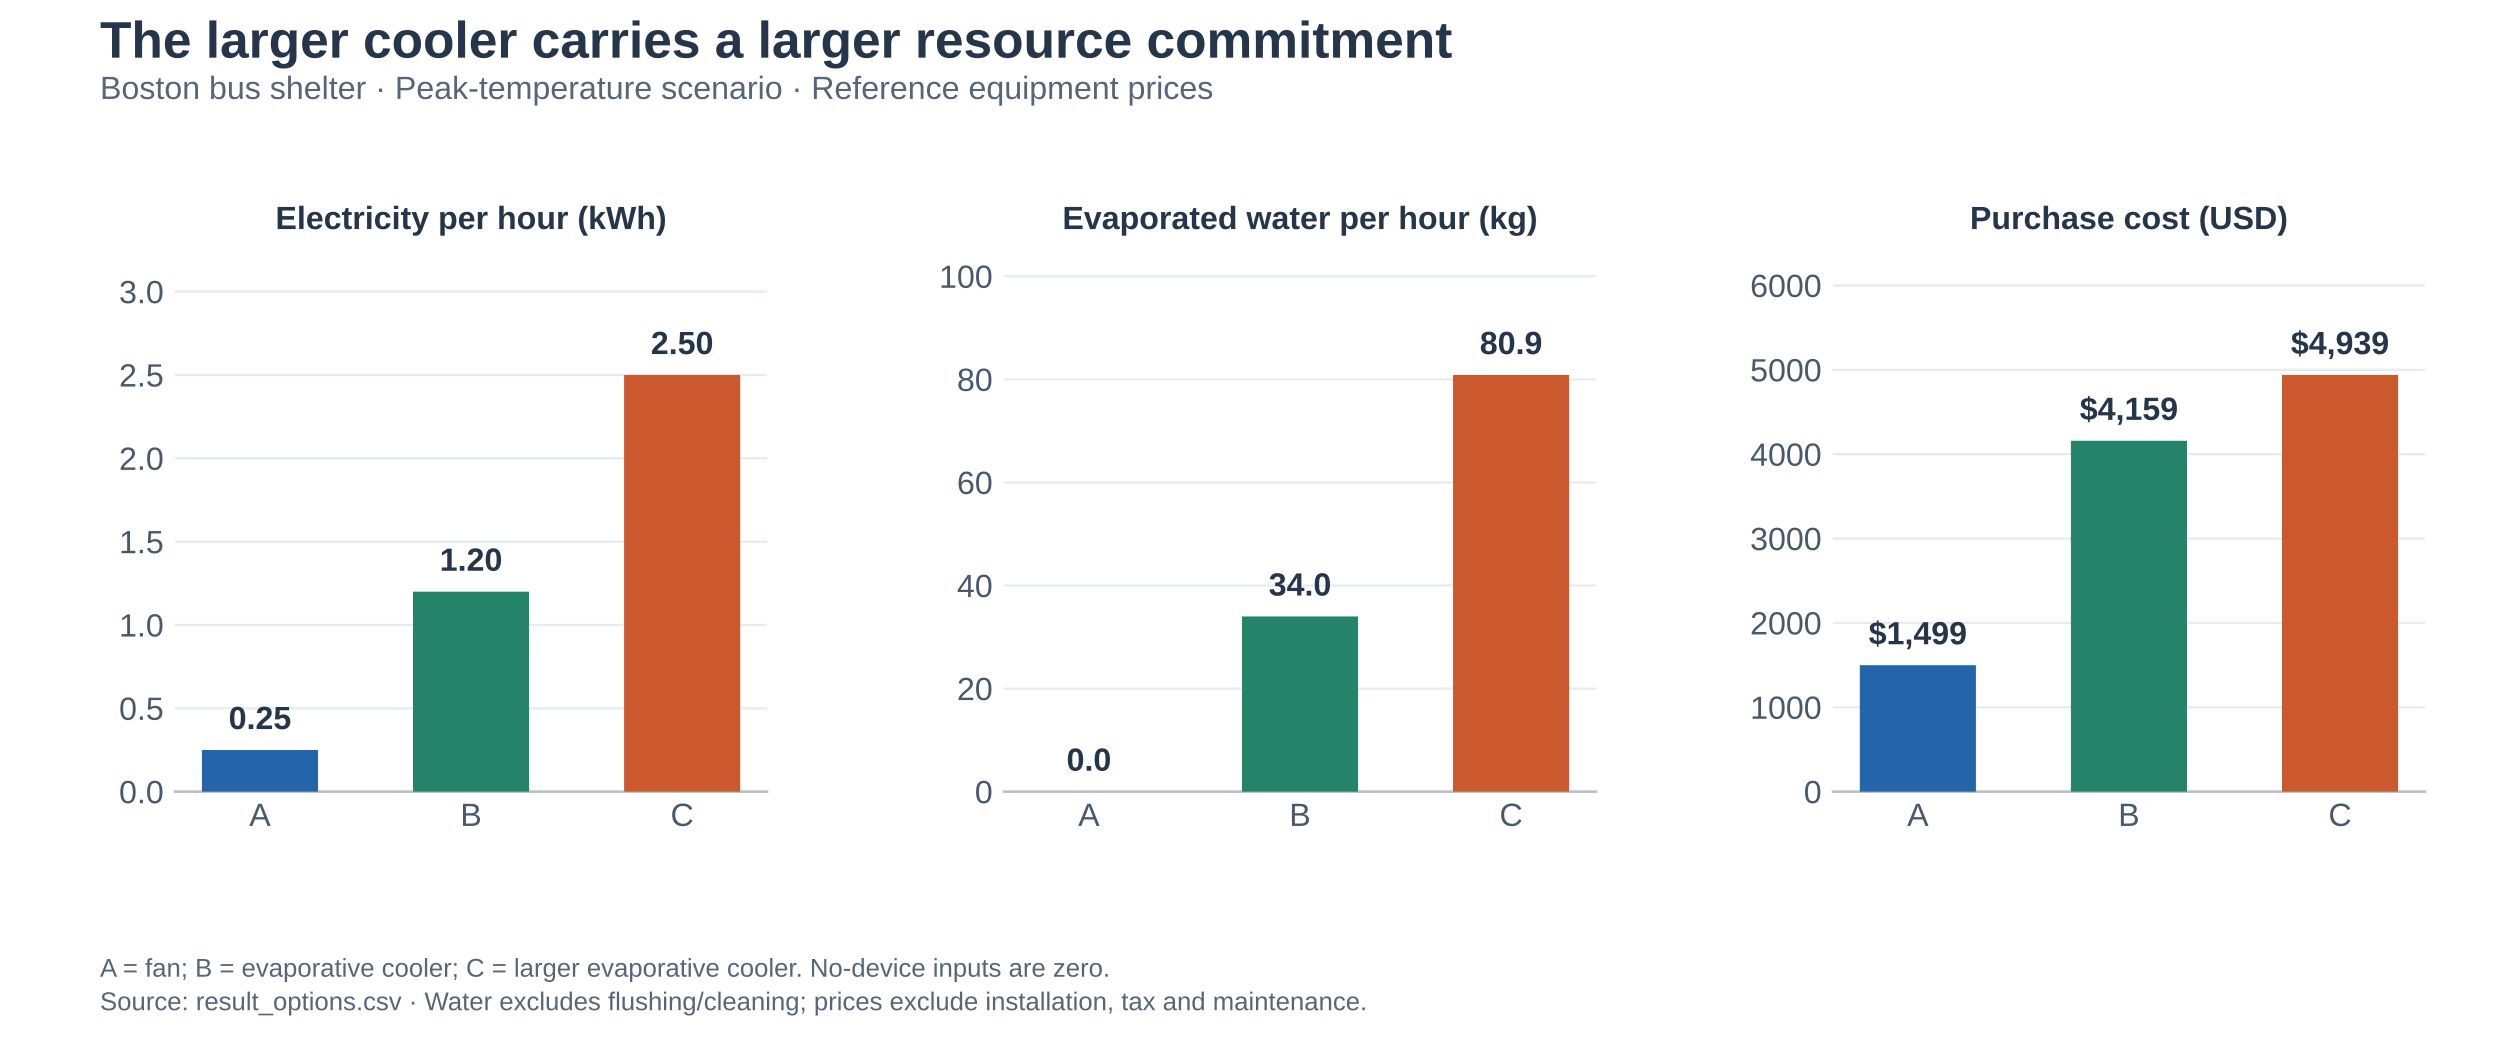
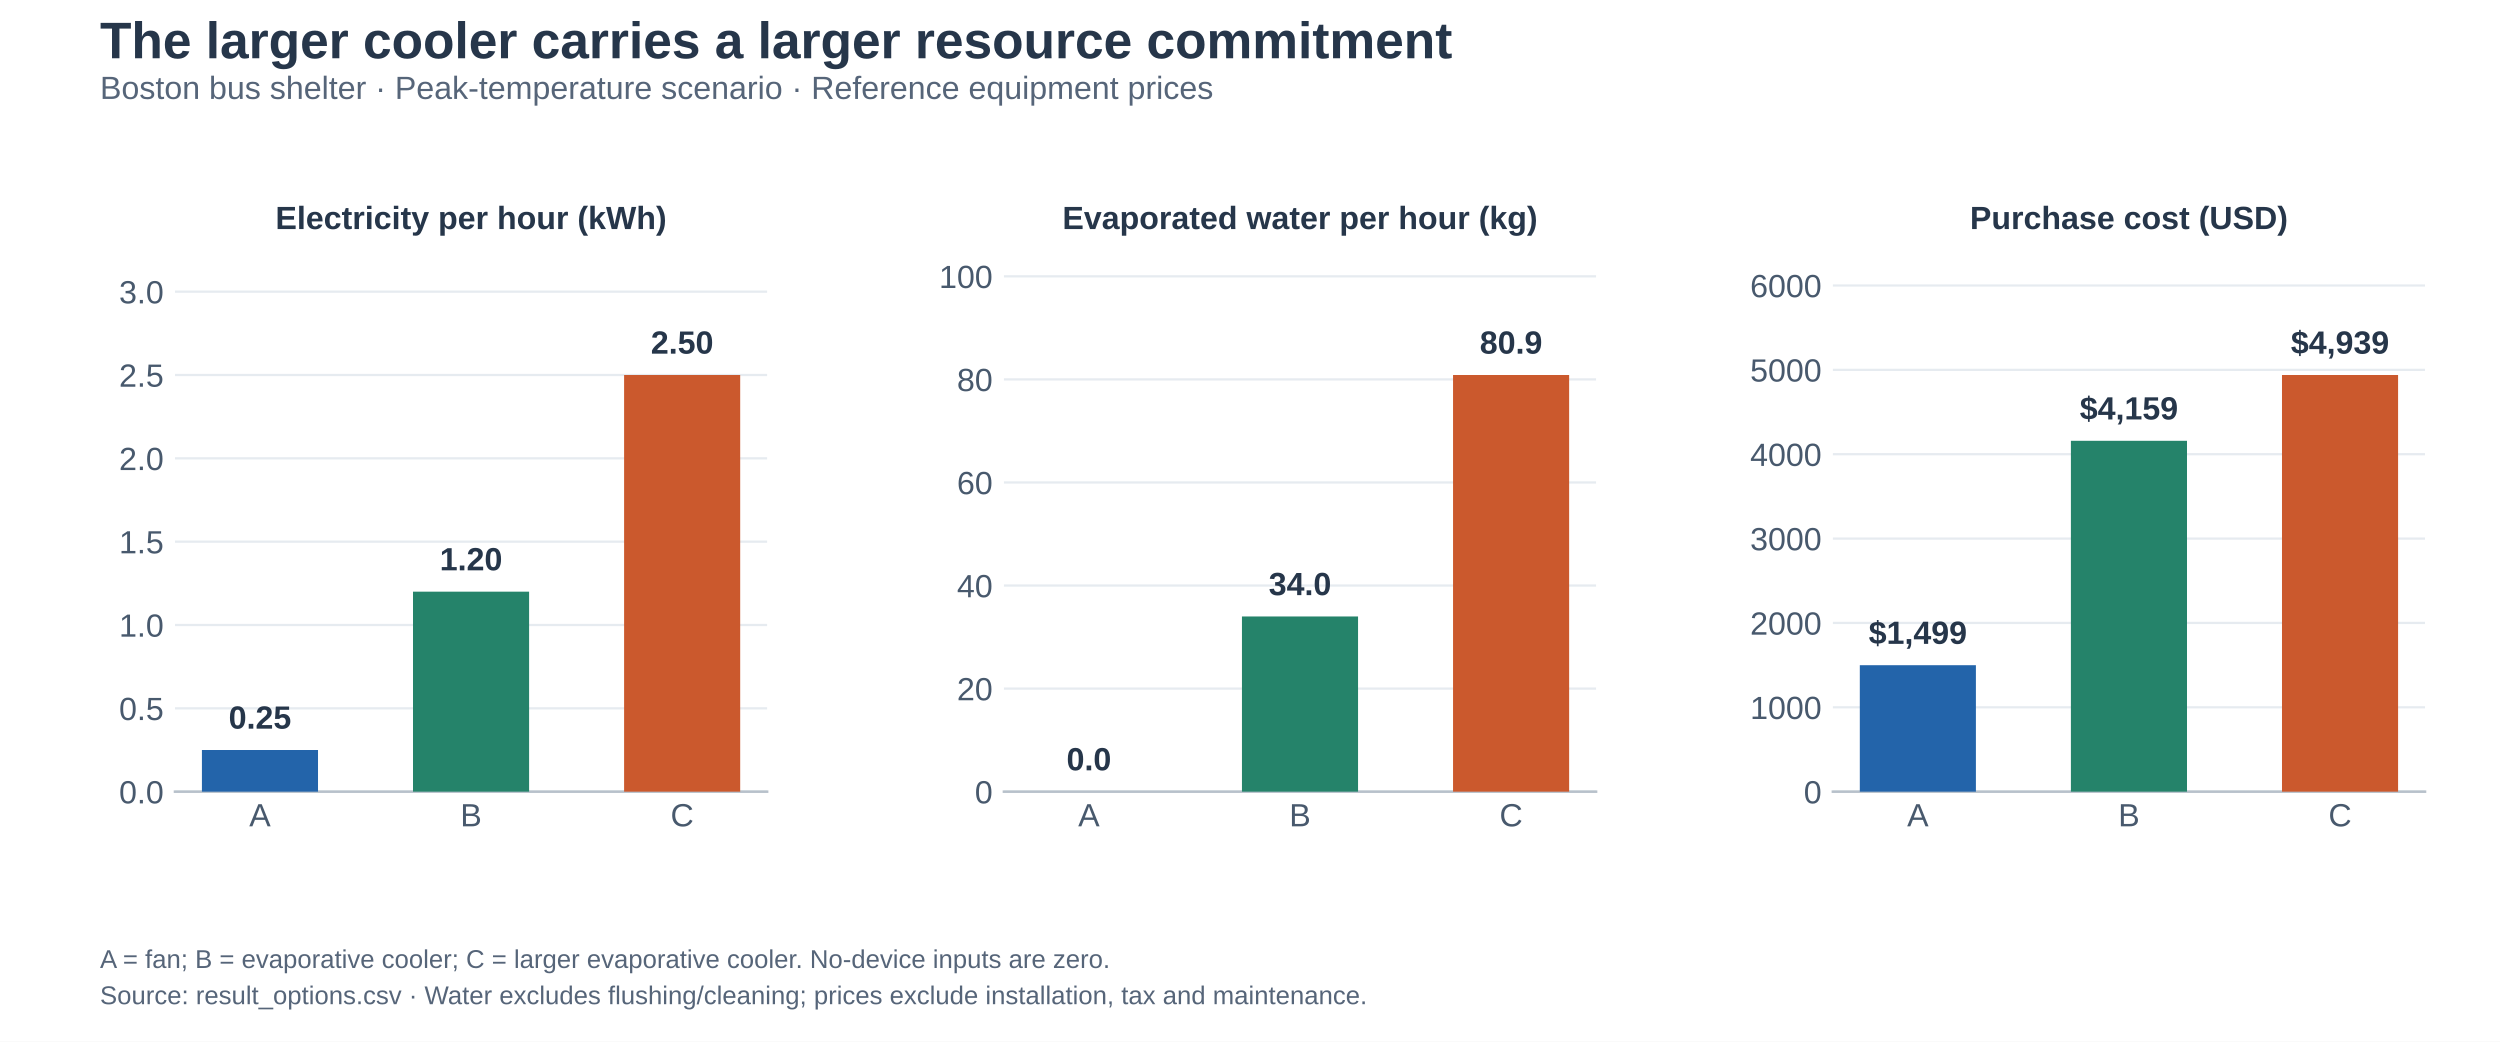
<svg xmlns="http://www.w3.org/2000/svg" width="777.6pt" height="324pt" viewBox="0 0 777.6 324" version="1.1">
  <defs>
    <style type="text/css">*{stroke-linejoin: round; stroke-linecap: butt}</style>
  </defs>
  <g id="figure_1">
    <g id="patch_1">
      <path d="M 0 324  L 777.6 324  L 777.6 0  L 0 0  z " style="fill: #ffffff" />
    </g>
    <g id="axes_1">
      <g id="patch_2">
        <path d="M 54.432 246.24  L 238.6 246.24  L 238.6 84.24  L 54.432 84.24  z " style="fill: #ffffff" />
      </g>
      <g id="matplotlib.axis_1">
        <g id="xtick_1">
          <g id="line2d_1" />
          <g id="text_1">
-             <text style="font-size: 10px; font-family: 'Arial'; text-anchor: middle; fill: #48596d" x="80.859" y="256.898" transform="rotate(-0 80.85902 256.8978)">A</text>
+             <text style="font-size: 10px; font-family: 'Arial'; text-anchor: middle; fill: #48596d" x="80.859" y="257.02" transform="rotate(-0 80.85902 257.0203)">A</text>
          </g>
        </g>
        <g id="xtick_2">
          <g id="line2d_2" />
          <g id="text_2">
-             <text style="font-size: 10px; font-family: 'Arial'; text-anchor: middle; fill: #48596d" x="146.516" y="256.898" transform="rotate(-0 146.5162 256.8978)">B</text>
+             <text style="font-size: 10px; font-family: 'Arial'; text-anchor: middle; fill: #48596d" x="146.516" y="257.02" transform="rotate(-0 146.5162 257.0203)">B</text>
          </g>
        </g>
        <g id="xtick_3">
          <g id="line2d_3" />
          <g id="text_3">
-             <text style="font-size: 10px; font-family: 'Arial'; text-anchor: middle; fill: #48596d" x="212.173" y="256.898" transform="rotate(-0 212.1734 256.8978)">C</text>
+             <text style="font-size: 10px; font-family: 'Arial'; text-anchor: middle; fill: #48596d" x="212.173" y="257.02" transform="rotate(-0 212.1734 257.0203)">C</text>
          </g>
        </g>
      </g>
      <g id="matplotlib.axis_2">
        <g id="ytick_1">
          <g id="line2d_4">
-             <path d="M 54.432 246.24  L 238.6 246.24  " clip-path="url(#p90cf25741a)" style="fill: none; stroke: #e6ebf0; stroke-width: 0.7; stroke-linecap: square" />
+             <path d="M 54.432 246.24  L 238.6 246.24  " clip-path="url(#p99d1550f42)" style="fill: none; stroke: #e6ebf0; stroke-width: 0.7; stroke-linecap: square" />
          </g>
          <g id="line2d_5" />
          <g id="text_4">
-             <text style="font-size: 10px; font-family: 'Arial'; text-anchor: end; fill: #48596d" x="50.932" y="249.819" transform="rotate(-0 50.932 249.8189)">0.0</text>
+             <text style="font-size: 10px; font-family: 'Arial'; text-anchor: end; fill: #48596d" x="50.932" y="249.88" transform="rotate(-0 50.932 249.8801)">0.0</text>
          </g>
        </g>
        <g id="ytick_2">
          <g id="line2d_6">
-             <path d="M 54.432 220.32  L 238.6 220.32  " clip-path="url(#p90cf25741a)" style="fill: none; stroke: #e6ebf0; stroke-width: 0.7; stroke-linecap: square" />
+             <path d="M 54.432 220.32  L 238.6 220.32  " clip-path="url(#p99d1550f42)" style="fill: none; stroke: #e6ebf0; stroke-width: 0.7; stroke-linecap: square" />
          </g>
          <g id="line2d_7" />
          <g id="text_5">
-             <text style="font-size: 10px; font-family: 'Arial'; text-anchor: end; fill: #48596d" x="50.932" y="223.899" transform="rotate(-0 50.932 223.8989)">0.5</text>
+             <text style="font-size: 10px; font-family: 'Arial'; text-anchor: end; fill: #48596d" x="50.932" y="223.96" transform="rotate(-0 50.932 223.9601)">0.5</text>
          </g>
        </g>
        <g id="ytick_3">
          <g id="line2d_8">
-             <path d="M 54.432 194.4  L 238.6 194.4  " clip-path="url(#p90cf25741a)" style="fill: none; stroke: #e6ebf0; stroke-width: 0.7; stroke-linecap: square" />
+             <path d="M 54.432 194.4  L 238.6 194.4  " clip-path="url(#p99d1550f42)" style="fill: none; stroke: #e6ebf0; stroke-width: 0.7; stroke-linecap: square" />
          </g>
          <g id="line2d_9" />
          <g id="text_6">
-             <text style="font-size: 10px; font-family: 'Arial'; text-anchor: end; fill: #48596d" x="50.932" y="197.979" transform="rotate(-0 50.932 197.9789)">1.0</text>
+             <text style="font-size: 10px; font-family: 'Arial'; text-anchor: end; fill: #48596d" x="50.932" y="198.04" transform="rotate(-0 50.932 198.0401)">1.0</text>
          </g>
        </g>
        <g id="ytick_4">
          <g id="line2d_10">
-             <path d="M 54.432 168.48  L 238.6 168.48  " clip-path="url(#p90cf25741a)" style="fill: none; stroke: #e6ebf0; stroke-width: 0.7; stroke-linecap: square" />
+             <path d="M 54.432 168.48  L 238.6 168.48  " clip-path="url(#p99d1550f42)" style="fill: none; stroke: #e6ebf0; stroke-width: 0.7; stroke-linecap: square" />
          </g>
          <g id="line2d_11" />
          <g id="text_7">
-             <text style="font-size: 10px; font-family: 'Arial'; text-anchor: end; fill: #48596d" x="50.932" y="172.059" transform="rotate(-0 50.932 172.0589)">1.5</text>
+             <text style="font-size: 10px; font-family: 'Arial'; text-anchor: end; fill: #48596d" x="50.932" y="172.12" transform="rotate(-0 50.932 172.1201)">1.5</text>
          </g>
        </g>
        <g id="ytick_5">
          <g id="line2d_12">
-             <path d="M 54.432 142.56  L 238.6 142.56  " clip-path="url(#p90cf25741a)" style="fill: none; stroke: #e6ebf0; stroke-width: 0.7; stroke-linecap: square" />
+             <path d="M 54.432 142.56  L 238.6 142.56  " clip-path="url(#p99d1550f42)" style="fill: none; stroke: #e6ebf0; stroke-width: 0.7; stroke-linecap: square" />
          </g>
          <g id="line2d_13" />
          <g id="text_8">
-             <text style="font-size: 10px; font-family: 'Arial'; text-anchor: end; fill: #48596d" x="50.932" y="146.139" transform="rotate(-0 50.932 146.1389)">2.0</text>
+             <text style="font-size: 10px; font-family: 'Arial'; text-anchor: end; fill: #48596d" x="50.932" y="146.2" transform="rotate(-0 50.932 146.2001)">2.0</text>
          </g>
        </g>
        <g id="ytick_6">
          <g id="line2d_14">
-             <path d="M 54.432 116.64  L 238.6 116.64  " clip-path="url(#p90cf25741a)" style="fill: none; stroke: #e6ebf0; stroke-width: 0.7; stroke-linecap: square" />
+             <path d="M 54.432 116.64  L 238.6 116.64  " clip-path="url(#p99d1550f42)" style="fill: none; stroke: #e6ebf0; stroke-width: 0.7; stroke-linecap: square" />
          </g>
          <g id="line2d_15" />
          <g id="text_9">
-             <text style="font-size: 10px; font-family: 'Arial'; text-anchor: end; fill: #48596d" x="50.932" y="120.219" transform="rotate(-0 50.932 120.2189)">2.5</text>
+             <text style="font-size: 10px; font-family: 'Arial'; text-anchor: end; fill: #48596d" x="50.932" y="120.28" transform="rotate(-0 50.932 120.2801)">2.5</text>
          </g>
        </g>
        <g id="ytick_7">
          <g id="line2d_16">
-             <path d="M 54.432 90.72  L 238.6 90.72  " clip-path="url(#p90cf25741a)" style="fill: none; stroke: #e6ebf0; stroke-width: 0.7; stroke-linecap: square" />
+             <path d="M 54.432 90.72  L 238.6 90.72  " clip-path="url(#p99d1550f42)" style="fill: none; stroke: #e6ebf0; stroke-width: 0.7; stroke-linecap: square" />
          </g>
          <g id="line2d_17" />
          <g id="text_10">
-             <text style="font-size: 10px; font-family: 'Arial'; text-anchor: end; fill: #48596d" x="50.932" y="94.299" transform="rotate(-0 50.932 94.29891)">3.0</text>
+             <text style="font-size: 10px; font-family: 'Arial'; text-anchor: end; fill: #48596d" x="50.932" y="94.36" transform="rotate(-0 50.932 94.36014)">3.0</text>
          </g>
        </g>
      </g>
      <g id="patch_3">
        <path d="M 54.432 246.24  L 238.6 246.24  " style="fill: none; stroke: #b8c1cb; stroke-width: 0.8; stroke-linejoin: miter; stroke-linecap: square" />
      </g>
      <g id="patch_4">
-         <path d="M 62.803 246.24  L 98.915 246.24  L 98.915 233.28  L 62.803 233.28  z " clip-path="url(#p90cf25741a)" style="fill: #2364aa" />
+         <path d="M 62.803 246.24  L 98.915 246.24  L 98.915 233.28  L 62.803 233.28  z " clip-path="url(#p99d1550f42)" style="fill: #2364aa" />
      </g>
      <g id="patch_5">
-         <path d="M 128.46 246.24  L 164.572 246.24  L 164.572 184.032  L 128.46 184.032  z " clip-path="url(#p90cf25741a)" style="fill: #25836a" />
+         <path d="M 128.46 246.24  L 164.572 246.24  L 164.572 184.032  L 128.46 184.032  z " clip-path="url(#p99d1550f42)" style="fill: #25836a" />
      </g>
      <g id="patch_6">
-         <path d="M 194.118 246.24  L 230.229 246.24  L 230.229 116.64  L 194.118 116.64  z " clip-path="url(#p90cf25741a)" style="fill: #cb592d" />
+         <path d="M 194.118 246.24  L 230.229 246.24  L 230.229 116.64  L 194.118 116.64  z " clip-path="url(#p99d1550f42)" style="fill: #cb592d" />
      </g>
      <g id="text_11">
-         <text style="font-weight: 700; font-size: 10px; font-family: 'Arial'; text-anchor: middle; fill: #26364a" x="80.859" y="226.771" transform="rotate(-0 80.85902 226.7706)">0.25</text>
+         <text style="font-weight: 700; font-size: 10px; font-family: 'Arial'; text-anchor: middle; fill: #26364a" x="80.859" y="226.64" transform="rotate(-0 80.85902 226.6395)">0.25</text>
      </g>
      <g id="text_12">
-         <text style="font-weight: 700; font-size: 10px; font-family: 'Arial'; text-anchor: middle; fill: #26364a" x="146.516" y="177.523" transform="rotate(-0 146.5162 177.5226)">1.20</text>
+         <text style="font-weight: 700; font-size: 10px; font-family: 'Arial'; text-anchor: middle; fill: #26364a" x="146.516" y="177.392" transform="rotate(-0 146.5162 177.3915)">1.20</text>
      </g>
      <g id="text_13">
-         <text style="font-weight: 700; font-size: 10px; font-family: 'Arial'; text-anchor: middle; fill: #26364a" x="212.173" y="110.131" transform="rotate(-0 212.1734 110.1306)">2.50</text>
+         <text style="font-weight: 700; font-size: 10px; font-family: 'Arial'; text-anchor: middle; fill: #26364a" x="212.173" y="110" transform="rotate(-0 212.1734 109.9995)">2.50</text>
      </g>
      <g id="text_14">
        <text style="font-weight: 700; font-size: 10px; font-family: 'Arial'; text-anchor: middle; fill: #26364a" x="146.516" y="71.24" transform="rotate(-0 146.5162 71.24)">Electricity per hour (kWh)</text>
      </g>
    </g>
    <g id="axes_2">
      <g id="patch_7">
        <path d="M 312.268 246.24  L 496.436 246.24  L 496.436 84.24  L 312.268 84.24  z " style="fill: #ffffff" />
      </g>
      <g id="matplotlib.axis_3">
        <g id="xtick_4">
          <g id="line2d_18" />
          <g id="text_15">
-             <text style="font-size: 10px; font-family: 'Arial'; text-anchor: middle; fill: #48596d" x="338.695" y="256.898" transform="rotate(-0 338.6948 256.8978)">A</text>
+             <text style="font-size: 10px; font-family: 'Arial'; text-anchor: middle; fill: #48596d" x="338.695" y="257.02" transform="rotate(-0 338.6948 257.0203)">A</text>
          </g>
        </g>
        <g id="xtick_5">
          <g id="line2d_19" />
          <g id="text_16">
-             <text style="font-size: 10px; font-family: 'Arial'; text-anchor: middle; fill: #48596d" x="404.352" y="256.898" transform="rotate(-0 404.352 256.8978)">B</text>
+             <text style="font-size: 10px; font-family: 'Arial'; text-anchor: middle; fill: #48596d" x="404.352" y="257.02" transform="rotate(-0 404.352 257.0203)">B</text>
          </g>
        </g>
        <g id="xtick_6">
          <g id="line2d_20" />
          <g id="text_17">
-             <text style="font-size: 10px; font-family: 'Arial'; text-anchor: middle; fill: #48596d" x="470.009" y="256.898" transform="rotate(-0 470.0092 256.8978)">C</text>
+             <text style="font-size: 10px; font-family: 'Arial'; text-anchor: middle; fill: #48596d" x="470.009" y="257.02" transform="rotate(-0 470.0092 257.0203)">C</text>
          </g>
        </g>
      </g>
      <g id="matplotlib.axis_4">
        <g id="ytick_8">
          <g id="line2d_21">
-             <path d="M 312.268 246.24  L 496.436 246.24  " clip-path="url(#p5695c732c1)" style="fill: none; stroke: #e6ebf0; stroke-width: 0.7; stroke-linecap: square" />
+             <path d="M 312.268 246.24  L 496.436 246.24  " clip-path="url(#pf58501083a)" style="fill: none; stroke: #e6ebf0; stroke-width: 0.7; stroke-linecap: square" />
          </g>
          <g id="line2d_22" />
          <g id="text_18">
-             <text style="font-size: 10px; font-family: 'Arial'; text-anchor: end; fill: #48596d" x="308.768" y="249.819" transform="rotate(-0 308.7678 249.8189)">0</text>
+             <text style="font-size: 10px; font-family: 'Arial'; text-anchor: end; fill: #48596d" x="308.768" y="249.88" transform="rotate(-0 308.7678 249.8801)">0</text>
          </g>
        </g>
        <g id="ytick_9">
          <g id="line2d_23">
-             <path d="M 312.268 214.181  L 496.436 214.181  " clip-path="url(#p5695c732c1)" style="fill: none; stroke: #e6ebf0; stroke-width: 0.7; stroke-linecap: square" />
+             <path d="M 312.268 214.181  L 496.436 214.181  " clip-path="url(#pf58501083a)" style="fill: none; stroke: #e6ebf0; stroke-width: 0.7; stroke-linecap: square" />
          </g>
          <g id="line2d_24" />
          <g id="text_19">
-             <text style="font-size: 10px; font-family: 'Arial'; text-anchor: end; fill: #48596d" x="308.768" y="217.76" transform="rotate(-0 308.7678 217.7599)">20</text>
+             <text style="font-size: 10px; font-family: 'Arial'; text-anchor: end; fill: #48596d" x="308.768" y="217.821" transform="rotate(-0 308.7678 217.8211)">20</text>
          </g>
        </g>
        <g id="ytick_10">
          <g id="line2d_25">
-             <path d="M 312.268 182.122  L 496.436 182.122  " clip-path="url(#p5695c732c1)" style="fill: none; stroke: #e6ebf0; stroke-width: 0.7; stroke-linecap: square" />
+             <path d="M 312.268 182.122  L 496.436 182.122  " clip-path="url(#pf58501083a)" style="fill: none; stroke: #e6ebf0; stroke-width: 0.7; stroke-linecap: square" />
          </g>
          <g id="line2d_26" />
          <g id="text_20">
-             <text style="font-size: 10px; font-family: 'Arial'; text-anchor: end; fill: #48596d" x="308.768" y="185.701" transform="rotate(-0 308.7678 185.7008)">40</text>
+             <text style="font-size: 10px; font-family: 'Arial'; text-anchor: end; fill: #48596d" x="308.768" y="185.762" transform="rotate(-0 308.7678 185.762)">40</text>
          </g>
        </g>
        <g id="ytick_11">
          <g id="line2d_27">
-             <path d="M 312.268 150.063  L 496.436 150.063  " clip-path="url(#p5695c732c1)" style="fill: none; stroke: #e6ebf0; stroke-width: 0.7; stroke-linecap: square" />
+             <path d="M 312.268 150.063  L 496.436 150.063  " clip-path="url(#pf58501083a)" style="fill: none; stroke: #e6ebf0; stroke-width: 0.7; stroke-linecap: square" />
          </g>
          <g id="line2d_28" />
          <g id="text_21">
-             <text style="font-size: 10px; font-family: 'Arial'; text-anchor: end; fill: #48596d" x="308.768" y="153.642" transform="rotate(-0 308.7678 153.6418)">60</text>
+             <text style="font-size: 10px; font-family: 'Arial'; text-anchor: end; fill: #48596d" x="308.768" y="153.703" transform="rotate(-0 308.7678 153.703)">60</text>
          </g>
        </g>
        <g id="ytick_12">
          <g id="line2d_29">
-             <path d="M 312.268 118.004  L 496.436 118.004  " clip-path="url(#p5695c732c1)" style="fill: none; stroke: #e6ebf0; stroke-width: 0.7; stroke-linecap: square" />
+             <path d="M 312.268 118.004  L 496.436 118.004  " clip-path="url(#pf58501083a)" style="fill: none; stroke: #e6ebf0; stroke-width: 0.7; stroke-linecap: square" />
          </g>
          <g id="line2d_30" />
          <g id="text_22">
-             <text style="font-size: 10px; font-family: 'Arial'; text-anchor: end; fill: #48596d" x="308.768" y="121.583" transform="rotate(-0 308.7678 121.5827)">80</text>
+             <text style="font-size: 10px; font-family: 'Arial'; text-anchor: end; fill: #48596d" x="308.768" y="121.644" transform="rotate(-0 308.7678 121.6439)">80</text>
          </g>
        </g>
        <g id="ytick_13">
          <g id="line2d_31">
-             <path d="M 312.268 85.945  L 496.436 85.945  " clip-path="url(#p5695c732c1)" style="fill: none; stroke: #e6ebf0; stroke-width: 0.7; stroke-linecap: square" />
+             <path d="M 312.268 85.945  L 496.436 85.945  " clip-path="url(#pf58501083a)" style="fill: none; stroke: #e6ebf0; stroke-width: 0.7; stroke-linecap: square" />
          </g>
          <g id="line2d_32" />
          <g id="text_23">
-             <text style="font-size: 10px; font-family: 'Arial'; text-anchor: end; fill: #48596d" x="308.768" y="89.524" transform="rotate(-0 308.7678 89.52366)">100</text>
+             <text style="font-size: 10px; font-family: 'Arial'; text-anchor: end; fill: #48596d" x="308.768" y="89.585" transform="rotate(-0 308.7678 89.58489)">100</text>
          </g>
        </g>
      </g>
      <g id="patch_8">
        <path d="M 312.268 246.24  L 496.436 246.24  " style="fill: none; stroke: #b8c1cb; stroke-width: 0.8; stroke-linejoin: miter; stroke-linecap: square" />
      </g>
      <g id="patch_9">
-         <path d="M 320.639 246.24  L 356.751 246.24  L 356.751 246.24  L 320.639 246.24  z " clip-path="url(#p5695c732c1)" style="fill: #2364aa" />
+         <path d="M 320.639 246.24  L 356.751 246.24  L 356.751 246.24  L 320.639 246.24  z " clip-path="url(#pf58501083a)" style="fill: #2364aa" />
      </g>
      <g id="patch_10">
-         <path d="M 386.296 246.24  L 422.408 246.24  L 422.408 191.752  L 386.296 191.752  z " clip-path="url(#p5695c732c1)" style="fill: #25836a" />
+         <path d="M 386.296 246.24  L 422.408 246.24  L 422.408 191.752  L 386.296 191.752  z " clip-path="url(#pf58501083a)" style="fill: #25836a" />
      </g>
      <g id="patch_11">
-         <path d="M 451.953 246.24  L 488.065 246.24  L 488.065 116.64  L 451.953 116.64  z " clip-path="url(#p5695c732c1)" style="fill: #cb592d" />
+         <path d="M 451.953 246.24  L 488.065 246.24  L 488.065 116.64  L 451.953 116.64  z " clip-path="url(#pf58501083a)" style="fill: #cb592d" />
      </g>
      <g id="text_24">
-         <text style="font-weight: 700; font-size: 10px; font-family: 'Arial'; text-anchor: middle; fill: #26364a" x="338.695" y="239.731" transform="rotate(-0 338.6948 239.7306)">0.0</text>
+         <text style="font-weight: 700; font-size: 10px; font-family: 'Arial'; text-anchor: middle; fill: #26364a" x="338.695" y="239.6" transform="rotate(-0 338.6948 239.5995)">0.0</text>
      </g>
      <g id="text_25">
-         <text style="font-weight: 700; font-size: 10px; font-family: 'Arial'; text-anchor: middle; fill: #26364a" x="404.352" y="185.243" transform="rotate(-0 404.352 185.2428)">34.0</text>
+         <text style="font-weight: 700; font-size: 10px; font-family: 'Arial'; text-anchor: middle; fill: #26364a" x="404.352" y="185.112" transform="rotate(-0 404.352 185.1118)">34.0</text>
      </g>
      <g id="text_26">
-         <text style="font-weight: 700; font-size: 10px; font-family: 'Arial'; text-anchor: middle; fill: #26364a" x="470.009" y="110.131" transform="rotate(-0 470.0092 110.1306)">80.9</text>
+         <text style="font-weight: 700; font-size: 10px; font-family: 'Arial'; text-anchor: middle; fill: #26364a" x="470.009" y="110" transform="rotate(-0 470.0092 109.9995)">80.9</text>
      </g>
      <g id="text_27">
        <text style="font-weight: 700; font-size: 10px; font-family: 'Arial'; text-anchor: middle; fill: #26364a" x="404.352" y="71.24" transform="rotate(-0 404.352 71.24)">Evaporated water per hour (kg)</text>
      </g>
    </g>
    <g id="axes_3">
      <g id="patch_12">
        <path d="M 570.104 246.24  L 754.272 246.24  L 754.272 84.24  L 570.104 84.24  z " style="fill: #ffffff" />
      </g>
      <g id="matplotlib.axis_5">
        <g id="xtick_7">
          <g id="line2d_33" />
          <g id="text_28">
-             <text style="font-size: 10px; font-family: 'Arial'; text-anchor: middle; fill: #48596d" x="596.531" y="256.898" transform="rotate(-0 596.5306 256.8978)">A</text>
+             <text style="font-size: 10px; font-family: 'Arial'; text-anchor: middle; fill: #48596d" x="596.531" y="257.02" transform="rotate(-0 596.5306 257.0203)">A</text>
          </g>
        </g>
        <g id="xtick_8">
          <g id="line2d_34" />
          <g id="text_29">
-             <text style="font-size: 10px; font-family: 'Arial'; text-anchor: middle; fill: #48596d" x="662.188" y="256.898" transform="rotate(-0 662.1878 256.8978)">B</text>
+             <text style="font-size: 10px; font-family: 'Arial'; text-anchor: middle; fill: #48596d" x="662.188" y="257.02" transform="rotate(-0 662.1878 257.0203)">B</text>
          </g>
        </g>
        <g id="xtick_9">
          <g id="line2d_35" />
          <g id="text_30">
-             <text style="font-size: 10px; font-family: 'Arial'; text-anchor: middle; fill: #48596d" x="727.845" y="256.898" transform="rotate(-0 727.845 256.8978)">C</text>
+             <text style="font-size: 10px; font-family: 'Arial'; text-anchor: middle; fill: #48596d" x="727.845" y="257.02" transform="rotate(-0 727.845 257.0203)">C</text>
          </g>
        </g>
      </g>
      <g id="matplotlib.axis_6">
        <g id="ytick_14">
          <g id="line2d_36">
-             <path d="M 570.104 246.24  L 754.272 246.24  " clip-path="url(#p5f66304fe8)" style="fill: none; stroke: #e6ebf0; stroke-width: 0.7; stroke-linecap: square" />
+             <path d="M 570.104 246.24  L 754.272 246.24  " clip-path="url(#p3c4155eca6)" style="fill: none; stroke: #e6ebf0; stroke-width: 0.7; stroke-linecap: square" />
          </g>
          <g id="line2d_37" />
          <g id="text_31">
-             <text style="font-size: 10px; font-family: 'Arial'; text-anchor: end; fill: #48596d" x="566.604" y="249.819" transform="rotate(-0 566.6036 249.8189)">0</text>
+             <text style="font-size: 10px; font-family: 'Arial'; text-anchor: end; fill: #48596d" x="566.604" y="249.88" transform="rotate(-0 566.6036 249.8801)">0</text>
          </g>
        </g>
        <g id="ytick_15">
          <g id="line2d_38">
-             <path d="M 570.104 220  L 754.272 220  " clip-path="url(#p5f66304fe8)" style="fill: none; stroke: #e6ebf0; stroke-width: 0.7; stroke-linecap: square" />
+             <path d="M 570.104 220  L 754.272 220  " clip-path="url(#p3c4155eca6)" style="fill: none; stroke: #e6ebf0; stroke-width: 0.7; stroke-linecap: square" />
          </g>
          <g id="line2d_39" />
          <g id="text_32">
-             <text style="font-size: 10px; font-family: 'Arial'; text-anchor: end; fill: #48596d" x="566.604" y="223.579" transform="rotate(-0 566.6036 223.5788)">1000</text>
+             <text style="font-size: 10px; font-family: 'Arial'; text-anchor: end; fill: #48596d" x="566.604" y="223.64" transform="rotate(-0 566.6036 223.64)">1000</text>
          </g>
        </g>
        <g id="ytick_16">
          <g id="line2d_40">
-             <path d="M 570.104 193.76  L 754.272 193.76  " clip-path="url(#p5f66304fe8)" style="fill: none; stroke: #e6ebf0; stroke-width: 0.7; stroke-linecap: square" />
+             <path d="M 570.104 193.76  L 754.272 193.76  " clip-path="url(#p3c4155eca6)" style="fill: none; stroke: #e6ebf0; stroke-width: 0.7; stroke-linecap: square" />
          </g>
          <g id="line2d_41" />
          <g id="text_33">
-             <text style="font-size: 10px; font-family: 'Arial'; text-anchor: end; fill: #48596d" x="566.604" y="197.339" transform="rotate(-0 566.6036 197.3386)">2000</text>
+             <text style="font-size: 10px; font-family: 'Arial'; text-anchor: end; fill: #48596d" x="566.604" y="197.4" transform="rotate(-0 566.6036 197.3999)">2000</text>
          </g>
        </g>
        <g id="ytick_17">
          <g id="line2d_42">
-             <path d="M 570.104 167.52  L 754.272 167.52  " clip-path="url(#p5f66304fe8)" style="fill: none; stroke: #e6ebf0; stroke-width: 0.7; stroke-linecap: square" />
+             <path d="M 570.104 167.52  L 754.272 167.52  " clip-path="url(#p3c4155eca6)" style="fill: none; stroke: #e6ebf0; stroke-width: 0.7; stroke-linecap: square" />
          </g>
          <g id="line2d_43" />
          <g id="text_34">
-             <text style="font-size: 10px; font-family: 'Arial'; text-anchor: end; fill: #48596d" x="566.604" y="171.099" transform="rotate(-0 566.6036 171.0985)">3000</text>
+             <text style="font-size: 10px; font-family: 'Arial'; text-anchor: end; fill: #48596d" x="566.604" y="171.16" transform="rotate(-0 566.6036 171.1597)">3000</text>
          </g>
        </g>
        <g id="ytick_18">
          <g id="line2d_44">
-             <path d="M 570.104 141.279  L 754.272 141.279  " clip-path="url(#p5f66304fe8)" style="fill: none; stroke: #e6ebf0; stroke-width: 0.7; stroke-linecap: square" />
+             <path d="M 570.104 141.279  L 754.272 141.279  " clip-path="url(#p3c4155eca6)" style="fill: none; stroke: #e6ebf0; stroke-width: 0.7; stroke-linecap: square" />
          </g>
          <g id="line2d_45" />
          <g id="text_35">
-             <text style="font-size: 10px; font-family: 'Arial'; text-anchor: end; fill: #48596d" x="566.604" y="144.858" transform="rotate(-0 566.6036 144.8584)">4000</text>
+             <text style="font-size: 10px; font-family: 'Arial'; text-anchor: end; fill: #48596d" x="566.604" y="144.92" transform="rotate(-0 566.6036 144.9196)">4000</text>
          </g>
        </g>
        <g id="ytick_19">
          <g id="line2d_46">
-             <path d="M 570.104 115.039  L 754.272 115.039  " clip-path="url(#p5f66304fe8)" style="fill: none; stroke: #e6ebf0; stroke-width: 0.7; stroke-linecap: square" />
+             <path d="M 570.104 115.039  L 754.272 115.039  " clip-path="url(#p3c4155eca6)" style="fill: none; stroke: #e6ebf0; stroke-width: 0.7; stroke-linecap: square" />
          </g>
          <g id="line2d_47" />
          <g id="text_36">
-             <text style="font-size: 10px; font-family: 'Arial'; text-anchor: end; fill: #48596d" x="566.604" y="118.618" transform="rotate(-0 566.6036 118.6183)">5000</text>
+             <text style="font-size: 10px; font-family: 'Arial'; text-anchor: end; fill: #48596d" x="566.604" y="118.679" transform="rotate(-0 566.6036 118.6795)">5000</text>
          </g>
        </g>
        <g id="ytick_20">
          <g id="line2d_48">
-             <path d="M 570.104 88.799  L 754.272 88.799  " clip-path="url(#p5f66304fe8)" style="fill: none; stroke: #e6ebf0; stroke-width: 0.7; stroke-linecap: square" />
+             <path d="M 570.104 88.799  L 754.272 88.799  " clip-path="url(#p3c4155eca6)" style="fill: none; stroke: #e6ebf0; stroke-width: 0.7; stroke-linecap: square" />
          </g>
          <g id="line2d_49" />
          <g id="text_37">
-             <text style="font-size: 10px; font-family: 'Arial'; text-anchor: end; fill: #48596d" x="566.604" y="92.378" transform="rotate(-0 566.6036 92.37813)">6000</text>
+             <text style="font-size: 10px; font-family: 'Arial'; text-anchor: end; fill: #48596d" x="566.604" y="92.439" transform="rotate(-0 566.6036 92.43936)">6000</text>
          </g>
        </g>
      </g>
      <g id="patch_13">
        <path d="M 570.104 246.24  L 754.272 246.24  " style="fill: none; stroke: #b8c1cb; stroke-width: 0.8; stroke-linejoin: miter; stroke-linecap: square" />
      </g>
      <g id="patch_14">
-         <path d="M 578.475 246.24  L 614.586 246.24  L 614.586 206.906  L 578.475 206.906  z " clip-path="url(#p5f66304fe8)" style="fill: #2364aa" />
+         <path d="M 578.475 246.24  L 614.586 246.24  L 614.586 206.906  L 578.475 206.906  z " clip-path="url(#p3c4155eca6)" style="fill: #2364aa" />
      </g>
      <g id="patch_15">
-         <path d="M 644.132 246.24  L 680.244 246.24  L 680.244 137.107  L 644.132 137.107  z " clip-path="url(#p5f66304fe8)" style="fill: #25836a" />
+         <path d="M 644.132 246.24  L 680.244 246.24  L 680.244 137.107  L 644.132 137.107  z " clip-path="url(#p3c4155eca6)" style="fill: #25836a" />
      </g>
      <g id="patch_16">
-         <path d="M 709.789 246.24  L 745.901 246.24  L 745.901 116.64  L 709.789 116.64  z " clip-path="url(#p5f66304fe8)" style="fill: #cb592d" />
+         <path d="M 709.789 246.24  L 745.901 246.24  L 745.901 116.64  L 709.789 116.64  z " clip-path="url(#p3c4155eca6)" style="fill: #cb592d" />
      </g>
      <g id="text_38">
-         <text style="font-weight: 700; font-size: 10px; font-family: 'Arial'; text-anchor: middle; fill: #26364a" x="596.531" y="200.397" transform="rotate(-0 596.5306 200.3966)">$1,499</text>
+         <text style="font-weight: 700; font-size: 10px; font-family: 'Arial'; text-anchor: middle; fill: #26364a" x="596.531" y="200.266" transform="rotate(-0 596.5306 200.2656)">$1,499</text>
      </g>
      <g id="text_39">
-         <text style="font-weight: 700; font-size: 10px; font-family: 'Arial'; text-anchor: middle; fill: #26364a" x="662.188" y="130.598" transform="rotate(-0 662.1878 130.5979)">$4,159</text>
+         <text style="font-weight: 700; font-size: 10px; font-family: 'Arial'; text-anchor: middle; fill: #26364a" x="662.188" y="130.467" transform="rotate(-0 662.1878 130.4668)">$4,159</text>
      </g>
      <g id="text_40">
-         <text style="font-weight: 700; font-size: 10px; font-family: 'Arial'; text-anchor: middle; fill: #26364a" x="727.845" y="110.131" transform="rotate(-0 727.845 110.1306)">$4,939</text>
+         <text style="font-weight: 700; font-size: 10px; font-family: 'Arial'; text-anchor: middle; fill: #26364a" x="727.845" y="110" transform="rotate(-0 727.845 109.9995)">$4,939</text>
      </g>
      <g id="text_41">
        <text style="font-weight: 700; font-size: 10px; font-family: 'Arial'; text-anchor: middle; fill: #26364a" x="662.188" y="71.24" transform="rotate(-0 662.1878 71.24)">Purchase cost (USD)</text>
      </g>
    </g>
    <g id="text_42">
-       <text style="font-weight: 700; font-size: 16px; font-family: 'Arial'; text-anchor: start; fill: #26364a" x="31.104" y="17.933" transform="rotate(-0 31.104 17.9325)">The larger cooler carries a larger resource commitment</text>
+       <text style="font-weight: 700; font-size: 16px; font-family: 'Arial'; text-anchor: start; fill: #26364a" x="31.104" y="18.128" transform="rotate(-0 31.104 18.12844)">The larger cooler carries a larger resource commitment</text>
    </g>
    <g id="text_43">
      <text style="font-size: 10px; font-family: 'Arial'; text-anchor: start; fill: #566579" x="31.104" y="30.78" transform="rotate(-0 31.104 30.78)">Boston bus shelter · Peak-temperature scenario · Reference equipment prices</text>
    </g>
    <g id="text_44">
-       <text style="font-size: 8px; font-family: 'Arial'; fill: #566579" transform="translate(31.104 303.7969)">A = fan; B = evaporative cooler; C = larger evaporative cooler. No-device inputs are zero.</text>
-       <text style="font-size: 8px; font-family: 'Arial'; fill: #566579" transform="translate(31.104 314.2163)">Source: result_options.csv · Water excludes flushing/cleaning; prices exclude installation, tax and maintenance.</text>
+       <text style="font-size: 8px; font-family: 'Arial'; fill: #566579" transform="translate(31.104 301.0774)">A = fan; B = evaporative cooler; C = larger evaporative cooler. No-device inputs are zero.</text>
+       <text style="font-size: 8px; font-family: 'Arial'; fill: #566579" transform="translate(31.104 312.3391)">Source: result_options.csv · Water excludes flushing/cleaning; prices exclude installation, tax and maintenance.</text>
    </g>
  </g>
  <defs>
-     <clipPath id="p90cf25741a">
+     <clipPath id="p99d1550f42">
      <rect x="54.432" y="84.24" width="184.168" height="162" />
    </clipPath>
-     <clipPath id="p5695c732c1">
+     <clipPath id="pf58501083a">
      <rect x="312.268" y="84.24" width="184.168" height="162" />
    </clipPath>
-     <clipPath id="p5f66304fe8">
+     <clipPath id="p3c4155eca6">
      <rect x="570.104" y="84.24" width="184.168" height="162" />
    </clipPath>
  </defs>
</svg>
